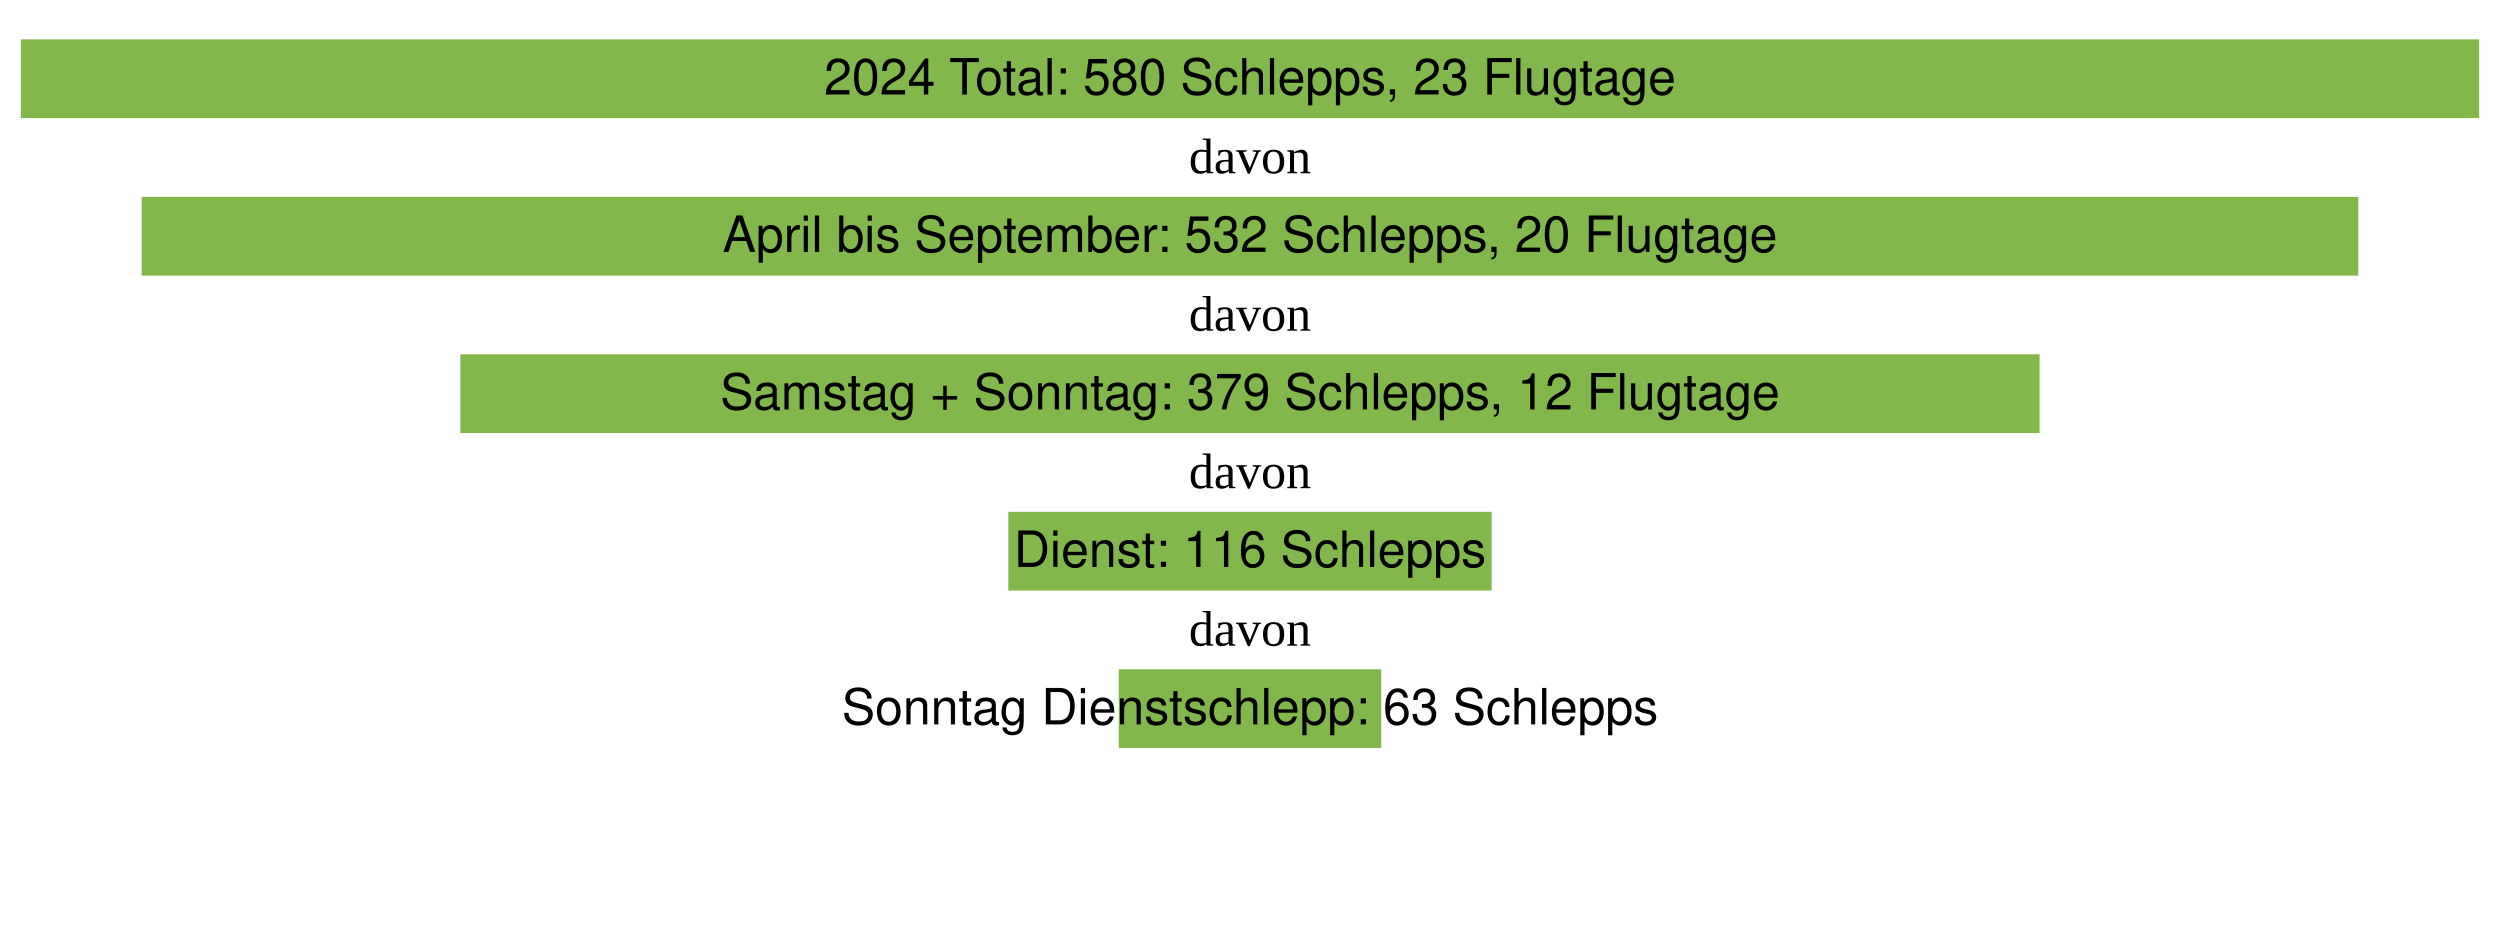
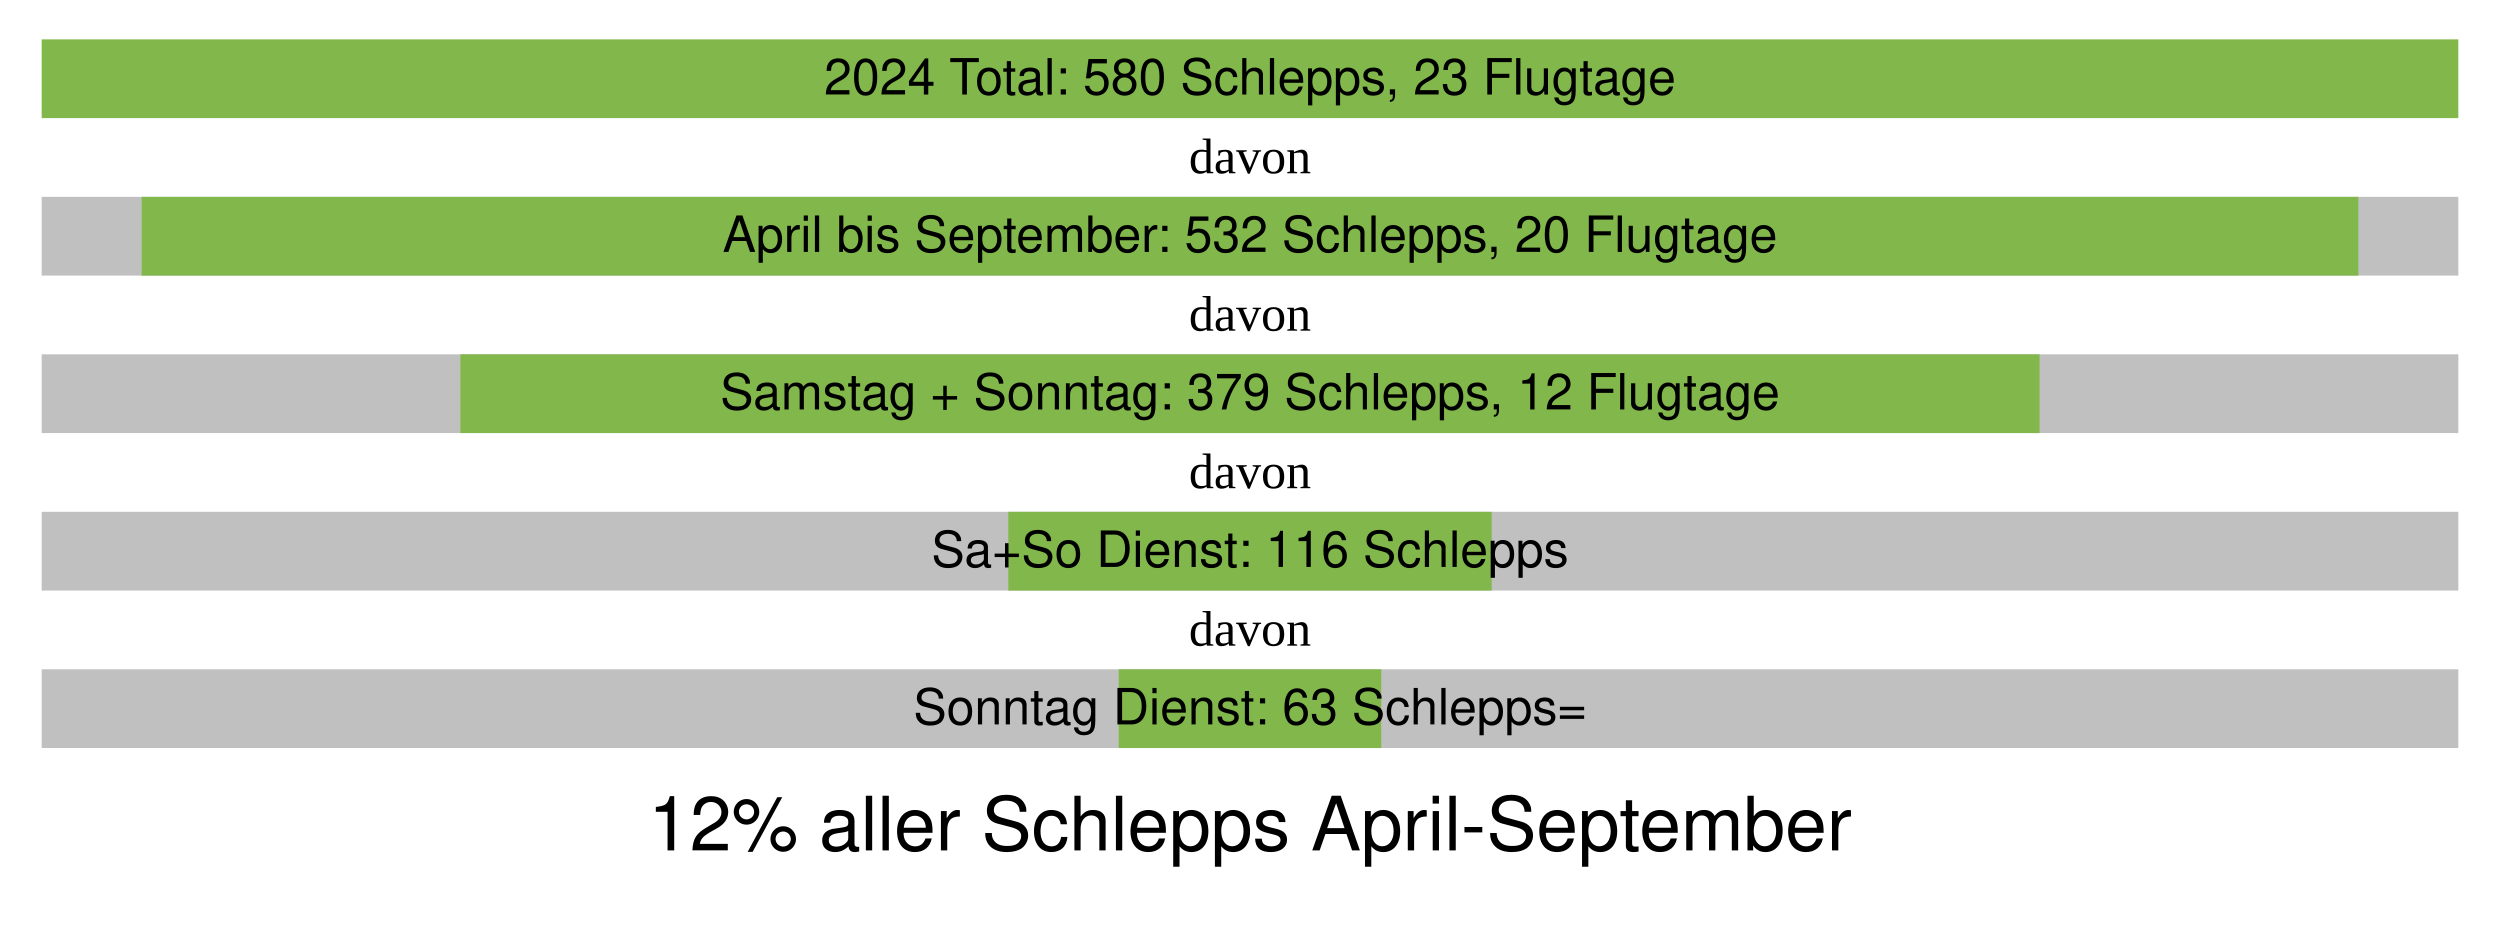
<svg xmlns="http://www.w3.org/2000/svg" width="600px" height="6cm" version="1.1">
  <g id="total">
-     <rect x="5px" y="0.25cm" width="590px" height="0.5cm" style="fill:#82b74b;" />
+     <rect x="10px" y="0.25cm" width="580px" height="0.5cm" style="fill:#82b74b;" />
    <text x="50%" y="0.6cm" text-anchor="middle" font-family="Helvetica, sans-serif" fill="black">2024 Total: 580 Schlepps, 23 Flugtage</text>
  </g>
  <text x="50%" y="1.1cm" text-anchor="middle">davon</text>
  <g id="apr-sept">
+     <rect x="10px" y="1.25cm" width="580px" height="0.5cm" style="fill:#c0c0c0;" />
    <rect x="34px" y="1.25cm" width="532px" height="0.5cm" style="fill:#82b74b;" />
    <text x="50%" y="1.6cm" text-anchor="middle" font-family="Helvetica, sans-serif" fill="black">April bis September: 532 Schlepps, 20 Flugtage</text>
  </g>
  <text x="50%" y="2.1cm" text-anchor="middle">davon</text>
  <g id="samstag-sonntag">
+     <rect x="10px" y="2.25cm" width="580px" height="0.5cm" style="fill:#c0c0c0;" />
    <rect x="110.5px" y="2.25cm" width="379px" height="0.5cm" style="fill:#82b74b;" />
    <text x="50%" y="2.6cm" text-anchor="middle" font-family="Helvetica, sans-serif" fill="black">Samstag + Sonntag: 379 Schlepps, 12 Flugtage</text>
  </g>
  <text x="50%" y="3.1cm" text-anchor="middle">davon</text>
  <g id="dienst">
+     <rect x="10px" y="3.25cm" width="580px" height="0.5cm" style="fill:#c0c0c0;" />
    <rect x="242px" y="3.25cm" width="116px" height="0.5cm" style="fill:#82b74b;" />
-     <text x="50%" y="3.6cm" text-anchor="middle" font-family="Helvetica, sans-serif" fill="black">Dienst: 116 Schlepps</text>
+     <text x="50%" y="3.6cm" text-anchor="middle" font-family="Helvetica, sans-serif" fill="black">Sa+So Dienst: 116 Schlepps</text>
  </g>
  <text x="50%" y="4.1cm" text-anchor="middle">davon</text>
  <g id="sonntag-dienst">
+     <rect x="10px" y="4.25cm" width="580px" height="0.5cm" style="fill:#c0c0c0;" />
    <rect x="268.5px" y="4.25cm" width="63px" height="0.5cm" style="fill:#82b74b;" />
-     <text x="50%" y="4.6cm" text-anchor="middle" font-family="Helvetica, sans-serif" fill="black">Sonntag Dienstschlepp: 63 Schlepps</text>
+     <text x="50%" y="4.6cm" text-anchor="middle" font-family="Helvetica, sans-serif" fill="black">Sonntag Dienst: 63 Schlepps=</text>
  </g>
+   <text x="50%" y="5.4cm" text-anchor="middle" font-family="Helvetica, sans-serif" font-size="18">12% aller Schlepps April-September</text>
</svg>
